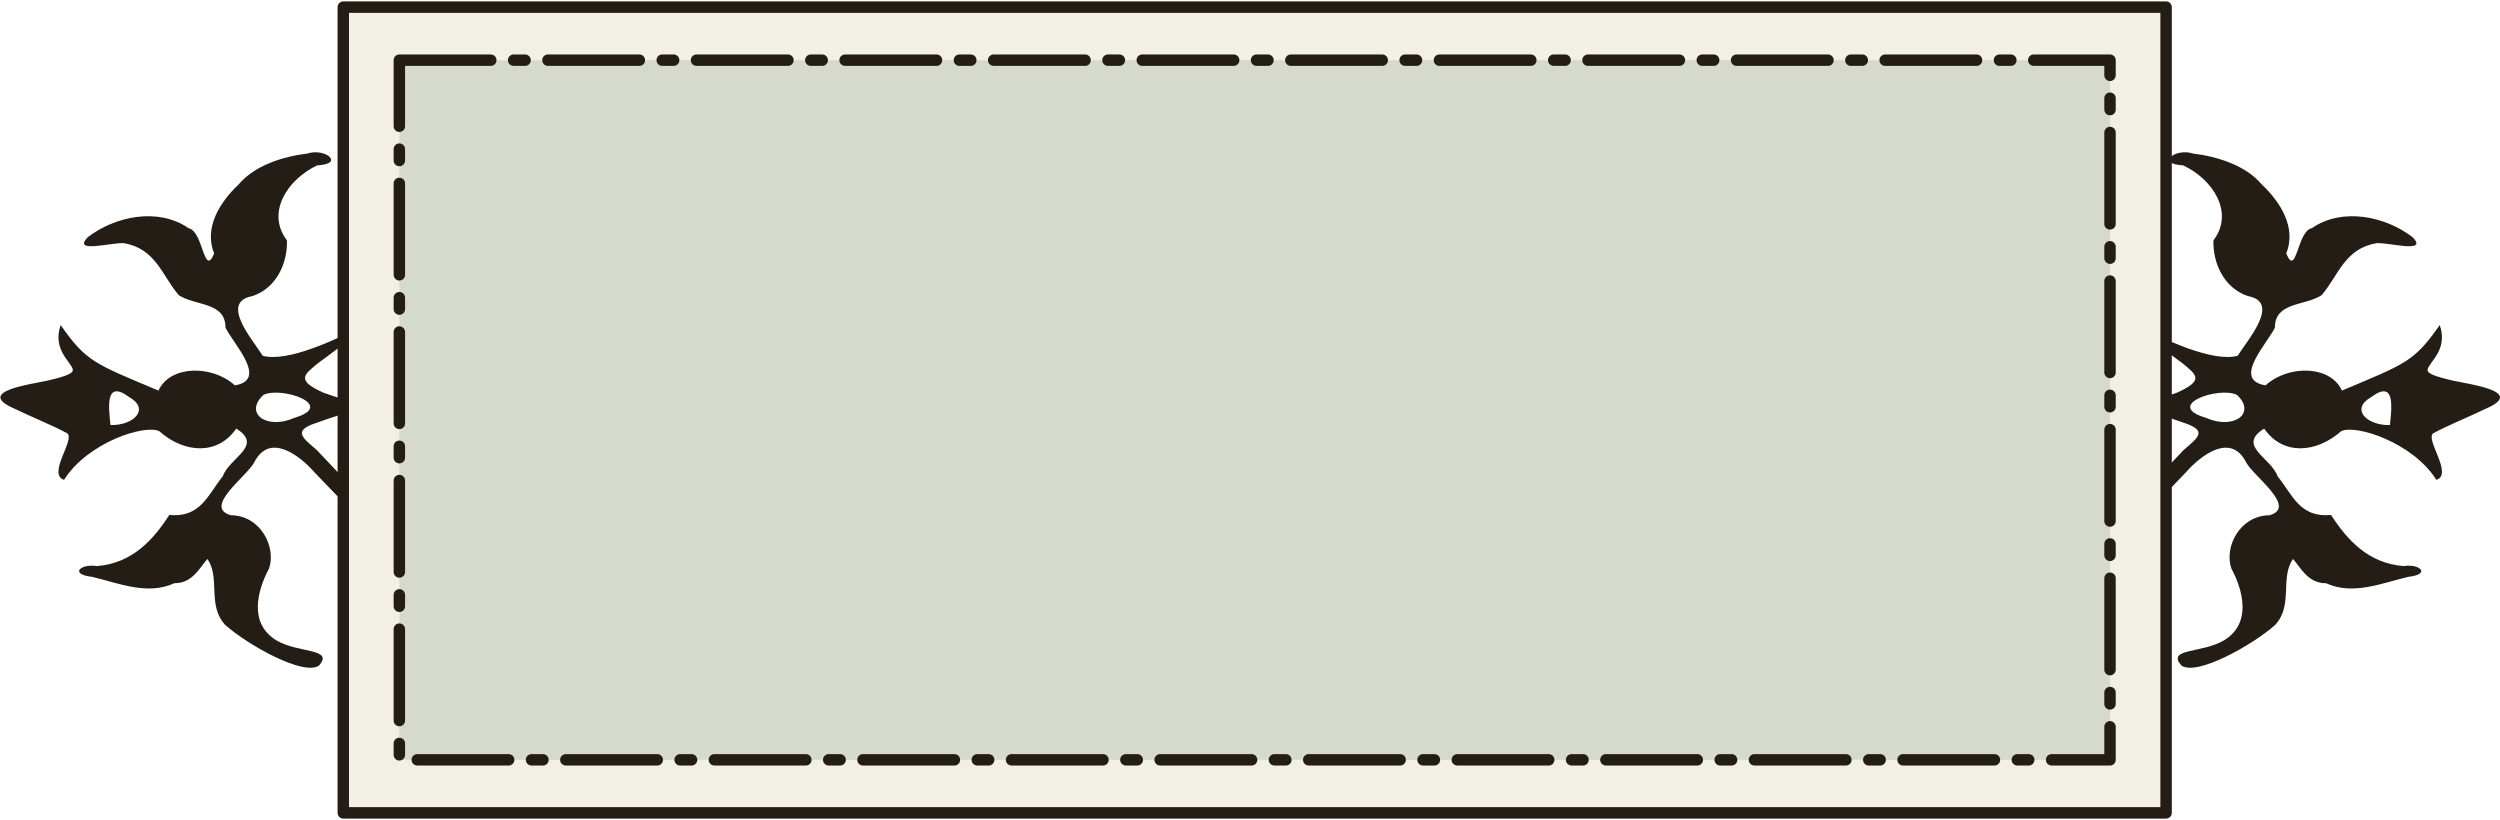
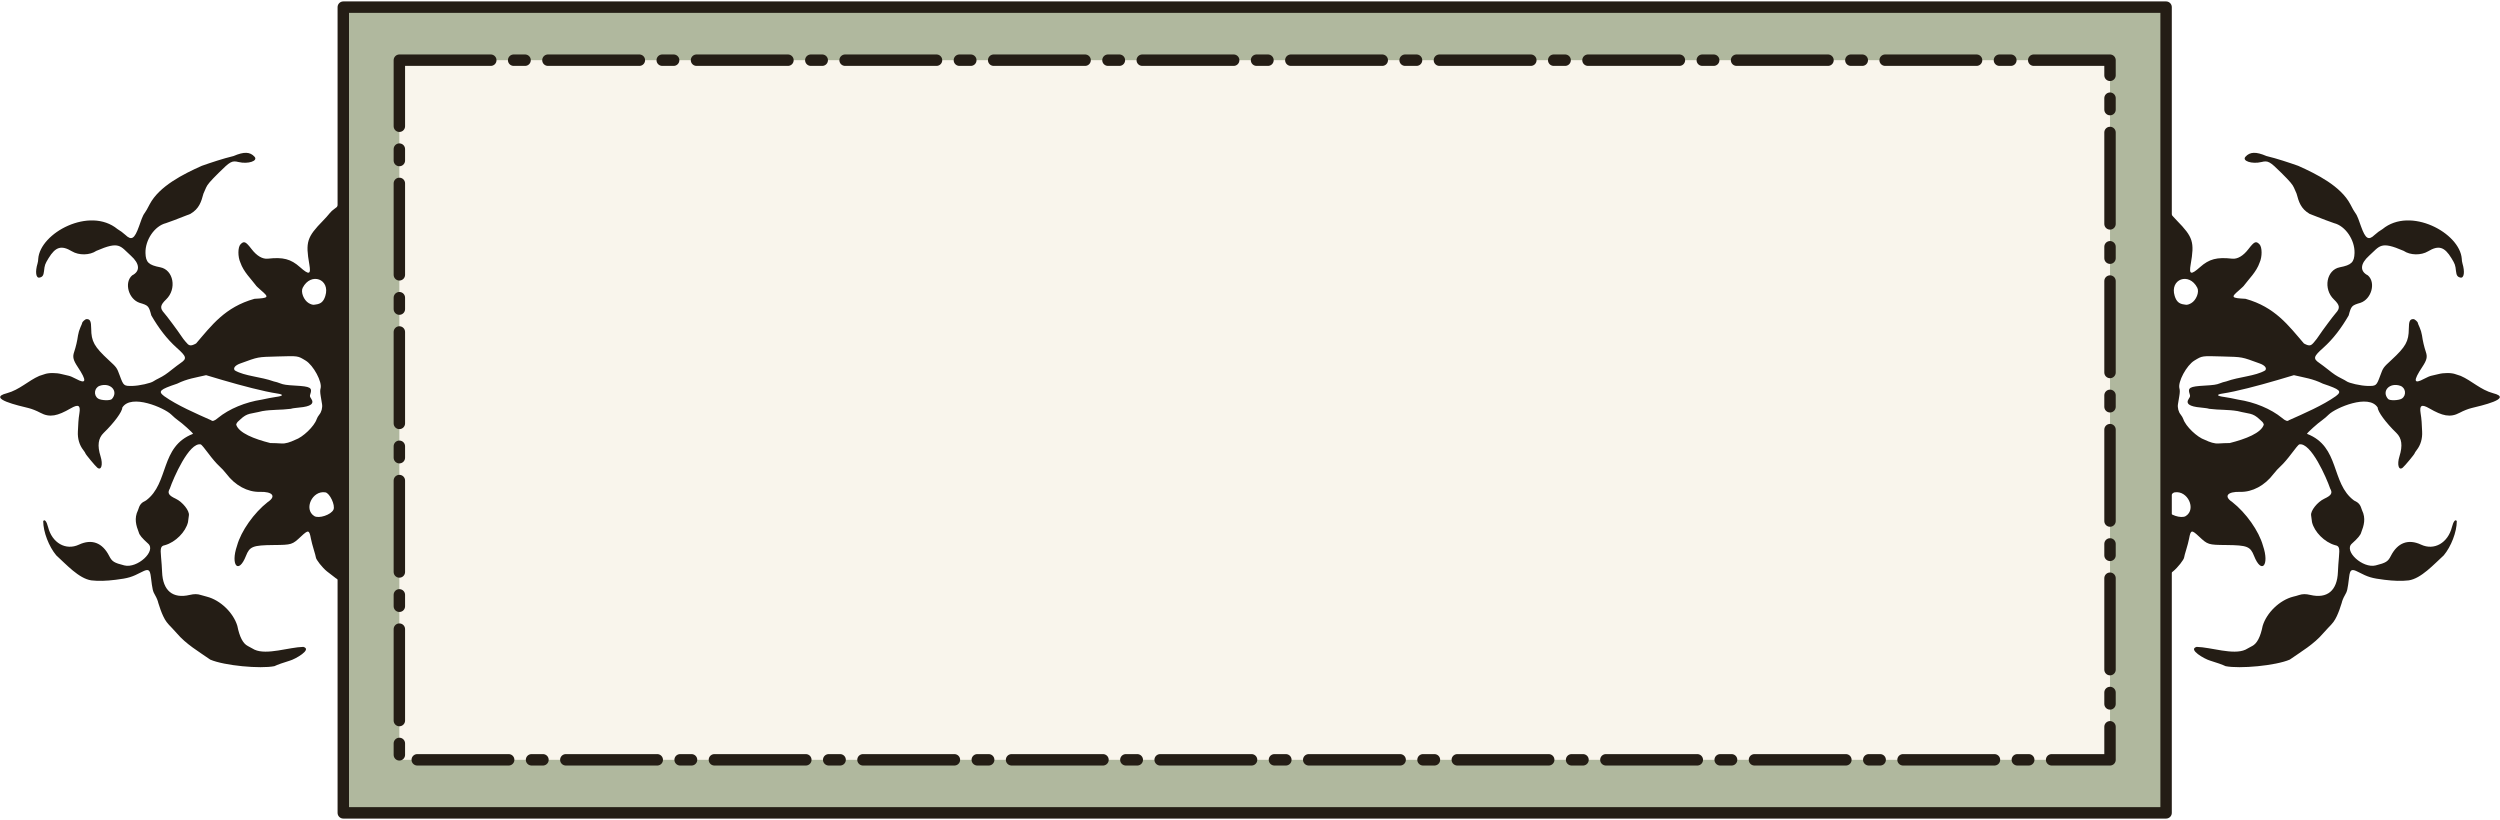
- <svg xmlns="http://www.w3.org/2000/svg" xml:space="preserve" width="875" height="287" viewBox="0 0 231.51 75.935">
-   <path d="M202.01 61.636c-1.423-1.616 1.855-1.12 3.922-2.325 2.582-1.55 1.82-4.572.7-6.67-.685-1.992.788-4.903 3.525-4.925 2.615-.731-1.402-3.55-2.145-4.879-1.417-2.833-4.21-.673-5.595.91-20.678 21.61-16.208 14.701-.216-2.062 1.353-1.169 2.21-1.764.193-2.478-30.726-10.877-29.102 6.97-.843-2.824 2.618-1.165 1.852-1.671.582-2.723-46.537-34.657-3.86 1.619 5.081-.71.873-1.423 4.056-4.975.947-5.533-2.276-.768-3.257-3.141-3.187-5.162 1.967-2.575-.068-5.659-2.8-6.94-2.613-.14-.707-1.634.883-1.1 2.322.28 4.906 1.112 6.375 2.847 1.785 1.684 3.24 4.044 2.282 6.414.96 2.283.996-2.074 2.368-2.345 2.832-1.954 6.819-1.104 9.344.84 1.449 1.51-2.101.493-3.33.543-2.996.51-3.537 2.995-5.107 4.823-1.553 1.008-4.326.613-4.323 2.995-.654 1.43-4.028 4.85-.868 5.352 2.155-1.94 6.035-1.84 7.071.487 5.9-2.49 6.68-2.658 9.06-6.071.816 2.348-1.068 3.468-1.128 4.153-.026.3.535.577 2.34.991 1.47.33 6.646.983 3.217 2.53-2.183 1.041-3.586 1.573-5.025 2.344-.8.546 1.878 3.79.286 4.32-2.206-3.494-7.498-5.16-8.817-4.51-2.346 2.07-5.424 2.242-7.132-.24-2.573 1.604.643 2.684 1.247 4.422 1.381 1.702 2.037 3.851 4.95 3.579 1.519 2.342 3.439 4.464 6.71 4.734 1.51-.248 2.574.759.44.995-2.448.575-5.111 1.74-7.618.59-1.684.026-2.393-1.512-3.056-2.245-1.224 1.717.04 4.3-1.659 6.115-2.123 1.875-7.24 4.74-8.675 3.758zm19.308-22.274c.124-1.396.6-4.316-1.723-2.598-2.023 1.144-.357 2.66 1.722 2.598zm-14.17-2.795c-1.667-.821-6.826.963-2.862 2.127 2.579 1.147 4.699-.43 2.862-2.127zM29.537 61.636c1.423-1.616-1.856-1.12-3.923-2.325-2.582-1.55-1.819-4.572-.699-6.67.684-1.992-.789-4.903-3.526-4.925-2.615-.731 1.402-3.55 2.145-4.879 1.417-2.833 4.211-.673 5.595.91 20.678 21.61 16.208 14.701.216-2.062-1.352-1.169-2.21-1.764-.193-2.478 30.727-10.877 29.103 6.97.843-2.824-2.618-1.165-1.852-1.671-.581-2.723 46.536-34.657 3.86 1.619-5.082-.71-.873-1.423-4.056-4.975-.947-5.533 2.276-.768 3.257-3.141 3.187-5.162-1.967-2.575.068-5.659 2.8-6.94 2.613-.14.707-1.634-.883-1.1-2.322.28-4.906 1.112-6.375 2.847-1.785 1.684-3.24 4.044-2.282 6.414-.96 2.283-.996-2.074-2.368-2.345-2.832-1.954-6.818-1.104-9.343.84-1.45 1.51 2.1.493 3.329.543 2.996.51 3.537 2.995 5.107 4.823 1.553 1.008 4.326.613 4.323 2.995.654 1.43 4.028 4.85.868 5.352-2.155-1.94-6.035-1.84-7.07.487-5.9-2.49-6.68-2.658-9.06-6.071-.816 2.348 1.067 3.468 1.127 4.153.026.3-.535.577-2.34.991-1.47.33-6.646.983-3.216 2.53 2.183 1.041 3.586 1.573 5.025 2.344.799.546-1.878 3.79-.286 4.32 2.205-3.494 7.498-5.16 8.816-4.51 2.346 2.07 5.424 2.242 7.133-.24 2.573 1.604-.644 2.684-1.248 4.422-1.381 1.702-2.037 3.851-4.95 3.579-1.518 2.342-3.438 4.464-6.71 4.734-1.51-.248-2.573.759-.44.995 2.449.575 5.112 1.74 7.618.59 1.684.026 2.393-1.512 3.056-2.245 1.224 1.717-.04 4.3 1.659 6.115 2.124 1.875 7.241 4.74 8.675 3.758zM10.229 39.362c-.125-1.396-.6-4.316 1.723-2.598 2.022 1.144.357 2.66-1.723 2.598zm14.17-2.795c1.667-.821 6.826.963 2.862 2.127-2.58 1.147-4.7-.43-2.862-2.127z" style="display:inline;fill:#241d15;fill-opacity:1;stroke:none;stroke-width:.095;stroke-opacity:1" />
-   <path d="M31.79.661h168.799v74.613H31.79Z" style="display:inline;opacity:1;fill:#f2efe5;stroke:#241d15;stroke-width:1.058;stroke-linecap:round;stroke-linejoin:round;stroke-dasharray:none;stroke-dashoffset:0;stroke-opacity:1;stop-color:#000" />
-   <path d="M36.982 5.573h158.414v64.789H36.982z" style="display:inline;opacity:1;fill:#d6dacc;fill-opacity:1;stroke:#241d15;stroke-width:1.058;stroke-linecap:round;stroke-linejoin:round;stroke-dasharray:8.467,2.117,1.058,2.117;stroke-dashoffset:0;stroke-opacity:1;stop-color:#000" />
+ <svg xmlns="http://www.w3.org/2000/svg" xml:space="preserve" width="875" height="287" viewBox="0 0 231.51 75.935" version="1.1" id="svg5145">
+   <defs id="defs5149" />
+   <path d="m 206.101,61.69 c -0.254,-0.125 -0.879,-0.348 -1.441,-0.515 -0.471,-0.129 -2.105,-1.04 -1.236,-1.272 1.317,0.029 3.38,0.78 4.513,0.26 0.207,-0.118 0.417,-0.233 0.628,-0.342 0.446,-0.228 0.763,-0.84 0.969,-1.868 0.365,-1.202 1.557,-2.376 2.826,-2.7 0.18,-0.04 0.357,-0.09 0.533,-0.148 0.32,-0.109 0.632,-0.112 1.048,-0.013 1.571,0.374 2.498,-0.397 2.56,-2.132 0.02,-0.448 0.05,-0.895 0.092,-1.342 0.086,-0.888 0.033,-1.057 -0.356,-1.133 -0.986,-0.275 -1.919,-1.235 -2.135,-2.127 a 22.128,22.128 0 0 0 -0.084,-0.635 c -0.065,-0.422 0.582,-1.239 1.22,-1.539 0.666,-0.312 0.788,-0.526 0.544,-0.946 -0.326,-0.954 -1.787,-4.327 -2.872,-4.082 -0.06,0.02 -0.373,0.396 -0.697,0.835 -0.325,0.44 -0.765,0.954 -0.979,1.143 -0.213,0.19 -0.527,0.528 -0.696,0.754 -0.806,1.07 -1.963,1.692 -3.09,1.66 -1.192,-0.033 -1.538,0.412 -0.733,0.942 1.276,1 2.469,2.685 2.843,4.038 0.63,1.822 -0.133,2.702 -0.825,0.949 -0.344,-0.873 -0.632,-0.986 -2.557,-1.005 -1.692,-0.016 -1.722,-0.025 -2.546,-0.797 -0.678,-0.636 -0.76,-0.617 -0.912,0.205 -0.042,0.227 -0.161,0.686 -0.265,1.018 -0.104,0.333 -0.19,0.654 -0.192,0.716 -0.008,0.202 -0.606,0.959 -1.02,1.292 -0.745,0.595 -1.07,0.828 -1.162,0.826 -0.118,-0.002 -0.456,0.35 -0.603,0.63 -0.302,0.575 -0.417,0.836 -0.42,0.955 -0.007,0.288 -0.17,0.692 -0.294,0.727 -0.491,0.136 -0.71,-0.762 -0.507,-2.091 0.185,-1.208 0.23,-1.91 0.153,-2.397 -0.038,-0.247 -0.08,-0.897 -0.093,-1.444 -0.031,-1.34 -0.331,-1.809 -0.879,-1.375 -0.597,0.475 -0.902,0.532 -1.33,0.25 -0.894,-0.586 -1.178,-1.173 -0.84,-1.733 0.662,-1.094 0.984,-1.253 2.116,-1.048 0.853,0.156 0.812,0.241 0.862,-1.79 0.03,-1.208 0.02,-1.775 -0.033,-1.873 -0.05,-0.09 -0.071,-0.591 -0.063,-1.42 0.007,-0.705 0,-1.525 -0.016,-1.825 -0.074,-1.312 -0.056,-2.648 0.041,-3.133 0.039,-0.193 0.066,-0.711 0.063,-1.15 -0.004,-0.44 -0.008,-1.377 -0.008,-2.08 0,-0.705 -0.034,-1.462 -0.074,-1.684 -0.057,-0.318 -0.045,-0.798 0.055,-2.238 0.142,-2.064 0.144,-2.06 -0.37,-2.068 -0.223,-0.005 -0.746,0.189 -0.825,0.304 -0.25,0.363 -1.375,0.332 -1.656,-0.045 -1.046,-1.404 1.064,-3.285 2.24,-1.999 0.38,0.415 0.595,0.134 0.61,-0.795 0.008,-0.414 0.075,-1.223 0.15,-1.796 0.113,-0.862 0.124,-1.111 0.064,-1.438 -0.08,-0.431 -0.067,-1.693 0.024,-2.33 0.045,-0.317 0.033,-0.453 -0.057,-0.656 -0.33,-0.736 0.11,-2.261 0.565,-1.96 0.16,0.105 0.506,0.953 0.503,1.233 -0.002,0.112 0.068,0.348 0.155,0.526 0.087,0.178 0.158,0.36 0.157,0.403 0,0.044 0.098,0.19 0.218,0.324 0.121,0.134 0.237,0.294 0.259,0.355 0.021,0.06 0.154,0.181 0.294,0.27 0.141,0.088 0.341,0.272 0.445,0.41 0.104,0.139 0.376,0.443 0.604,0.676 1.5,1.534 1.64,1.98 1.277,4.055 -0.167,0.954 0.019,1.008 0.872,0.25 0.842,-0.748 1.558,-0.936 2.964,-0.778 0.495,0.055 1.024,-0.253 1.507,-0.88 0.553,-0.718 0.705,-0.784 1.03,-0.448 0.253,0.26 0.259,1.154 0.011,1.69 -0.29,0.86 -1.023,1.55 -1.428,2.101 0,0.03 -0.219,0.24 -0.485,0.469 -0.765,0.654 -0.72,0.714 0.609,0.785 2.735,0.763 3.98,2.476 5.406,4.135 0.535,0.293 0.672,0.208 0.957,-0.143 0.153,-0.174 0.294,-0.359 0.421,-0.555 0.289,-0.444 1.345,-1.864 1.577,-2.119 0.414,-0.456 0.375,-0.729 -0.179,-1.26 -1.012,-0.97 -0.689,-2.74 0.545,-2.978 1.076,-0.206 1.343,-0.464 1.366,-1.322 0.035,-1.213 -0.85,-2.505 -1.89,-2.763 -0.147,-0.038 -1.161,-0.42 -2.27,-0.86 -0.816,-0.48 -1.002,-1.114 -1.207,-1.875 l -0.247,-0.563 c -0.123,-0.282 -0.37,-0.57 -1.148,-1.345 -1.09,-1.083 -1.243,-1.168 -1.86,-1.018 -0.879,0.212 -1.826,-0.102 -1.478,-0.49 0.413,-0.463 0.98,-0.482 1.941,-0.067 1.013,0.245 2.064,0.6 2.942,0.907 1.727,0.772 3.945,1.885 4.828,3.561 0.175,0.35 0.382,0.713 0.46,0.806 0.08,0.092 0.203,0.333 0.276,0.536 l 0.255,0.709 c 0.417,1.158 0.69,1.329 1.258,0.787 0.227,-0.206 0.473,-0.387 0.734,-0.541 2.573,-2.113 7.169,0.353 7.338,2.76 -0.003,0.107 0.025,0.295 0.062,0.418 0.236,0.784 0.152,1.385 -0.184,1.315 -0.272,-0.057 -0.37,-0.198 -0.413,-0.591 -0.06,-0.574 -0.091,-0.66 -0.421,-1.204 -0.646,-1.063 -1.19,-1.223 -2.168,-0.637 -0.649,0.389 -1.653,0.37 -2.259,-0.044 -2.15,-0.931 -2.186,-0.465 -3.198,0.449 -0.833,0.748 -0.877,1.436 -0.116,1.822 0.758,0.655 0.343,2.194 -0.686,2.541 -0.812,0.24 -0.856,0.286 -1.09,1.168 -0.683,1.178 -1.43,2.171 -2.349,2.994 -0.924,0.822 -0.969,1 -0.36,1.417 0.172,0.118 0.516,0.376 0.763,0.574 0.579,0.463 0.8,0.61 1.272,0.848 0.211,0.106 0.422,0.222 0.467,0.259 0.223,0.176 1.33,0.424 1.95,0.436 0.805,0.015 0.827,-0.003 1.18,-0.959 0.273,-0.741 0.273,-0.741 1.036,-1.445 1.326,-1.226 1.6,-1.72 1.609,-2.89 0.004,-0.707 0.098,-0.9 0.433,-0.894 0.117,0.002 0.404,0.257 0.402,0.357 0,0.03 0.072,0.212 0.163,0.404 0.104,0.235 0.178,0.483 0.221,0.738 0.074,0.53 0.196,1.05 0.363,1.556 0.155,0.447 0.082,0.748 -0.335,1.375 -0.863,1.298 -0.809,1.632 0.179,1.095 0.246,-0.134 0.545,-0.26 0.663,-0.28 0.217,-0.044 0.433,-0.094 0.648,-0.152 0.517,-0.136 1.226,-0.131 1.598,0.012 0.155,0.058 0.313,0.11 0.472,0.155 1.015,0.442 1.838,1.292 3.002,1.604 1.924,0.486 -1.183,1.169 -1.99,1.37 -0.32,0.077 -0.757,0.25 -1.1,0.435 -0.893,0.484 -1.616,0.29 -2.808,-0.395 -0.73,-0.422 -0.942,-0.303 -0.817,0.46 0.043,0.258 0.074,0.52 0.093,0.782 l 0.046,0.896 c 0.035,0.658 -0.138,1.249 -0.502,1.714 -0.107,0.137 -0.195,0.276 -0.196,0.308 -0.002,0.075 -0.915,1.174 -1.1,1.324 -0.375,0.303 -0.543,-0.284 -0.301,-1.051 0.312,-0.994 0.221,-1.677 -0.288,-2.169 -0.962,-0.928 -1.732,-1.973 -1.724,-2.34 -0.818,-1.325 -3.909,0.033 -4.524,0.63 a 5.7,5.7 0 0 1 -0.637,0.545 c -0.358,0.237 -1.39,1.165 -1.391,1.252 3.08,1.18 2.194,4.567 4.35,6.168 0.449,0.212 0.588,0.38 0.747,0.904 0.376,0.762 0.167,1.445 -0.073,2.05 -0.054,0.24 -0.31,0.548 -0.87,1.048 -0.77,0.688 1.011,2.314 2.206,2.015 0.952,-0.24 1.14,-0.356 1.405,-0.878 0.627,-1.231 1.615,-1.6 2.802,-1.045 1.214,0.568 2.484,-0.156 2.857,-1.631 0.133,-0.526 0.32,-0.755 0.45,-0.551 -0.003,1.012 -0.527,2.357 -1.208,3.172 -0.923,0.84 -2.095,2.146 -3.243,2.318 -0.665,0.074 -1.345,0.058 -2.252,-0.054 -1.177,-0.146 -1.493,-0.241 -2.433,-0.728 -0.607,-0.315 -0.749,-0.235 -0.835,0.465 -0.146,1.2 -0.174,1.32 -0.405,1.714 -0.127,0.216 -0.253,0.527 -0.281,0.69 -0.125,0.42 -0.292,0.882 -0.458,1.232 -0.21,0.438 -0.355,0.633 -0.828,1.11 a 8.8,8.8 0 0 0 -0.416,0.455 c -0.882,1.038 -2.032,1.7 -3.113,2.455 -1.31,0.562 -4.625,0.865 -5.936,0.606 z m -3.688,-13.903 c 1,-0.634 0.172,-2.394 -1.033,-2.193 -0.407,0.068 -0.935,1.194 -0.751,1.599 0.218,0.48 1.362,0.861 1.784,0.594 z m 4.065,-6.759 c 1.49,-0.374 2.921,-0.932 3.16,-1.706 -0.052,-0.222 -0.177,-0.29 -0.373,-0.473 -0.674,-0.649 -0.983,-0.501 -2.037,-0.778 -0.947,-0.16 -1.664,-0.088 -2.663,-0.215 -0.053,-0.032 -0.402,-0.085 -0.775,-0.118 -1.059,-0.092 -1.413,-0.357 -1.096,-0.819 0.128,-0.186 0.14,-0.25 0.081,-0.42 -0.204,-0.602 -0.01,-0.712 1.386,-0.79 0.819,-0.047 1.104,-0.089 1.392,-0.205 0.195,-0.08 0.397,-0.14 0.603,-0.183 1.194,-0.437 2.697,-0.484 3.61,-1.02 0.179,-0.208 -0.024,-0.467 -0.501,-0.64 -1.729,-0.63 -1.551,-0.597 -3.467,-0.651 -1.938,-0.055 -1.846,-0.068 -2.59,0.38 -0.723,0.437 -1.555,1.988 -1.383,2.58 0.048,0.165 0.044,0.376 -0.013,0.712 l -0.123,0.738 c -0.055,0.336 0.051,0.74 0.26,0.984 0.089,0.107 0.195,0.29 0.234,0.408 0.22,0.666 1.28,1.683 2.001,1.922 0.46,0.22 0.89,0.359 1.246,0.334 0.349,-0.024 0.698,-0.037 1.048,-0.04 z m 5.464,-2.104 c 1.412,-0.629 3.178,-1.393 4.367,-2.24 0.59,-0.448 0.423,-0.609 -1.2,-1.154 -0.946,-0.467 -1.704,-0.556 -2.685,-0.788 -1.992,0.603 -3.907,1.15 -5.522,1.499 -0.356,0.077 -0.827,0.166 -1.048,0.197 -0.651,0.094 -0.595,0.23 0.132,0.325 0.254,0.034 0.84,0.145 1.303,0.248 1.485,0.227 2.997,0.842 4.037,1.693 0.285,0.255 0.531,0.343 0.616,0.22 z m 10.487,-2.018 c 0.444,-0.299 0.353,-1.006 -0.152,-1.179 -0.993,-0.342 -1.768,0.497 -1.13,1.222 0.15,0.17 1.009,0.14 1.283,-0.043 z m -19.515,-8.831 c 0.466,-0.27 0.768,-1.032 0.565,-1.427 -0.756,-1.474 -2.585,-0.808 -2.093,0.763 0.161,0.512 0.406,0.73 0.888,0.787 0.265,0.075 0.437,-0.016 0.64,-0.123 z m -5.174,7.312 c 0.003,-0.122 0.018,-0.172 0.034,-0.111 a 0.493,0.493 0 0 1 -0.006,0.224 c -0.019,0.06 -0.031,0.01 -0.029,-0.113 z m -172.331,26.303 c 0.255,-0.125 0.88,-0.348 1.442,-0.515 0.471,-0.129 2.104,-1.04 1.236,-1.272 -1.317,0.029 -3.38,0.78 -4.513,0.26 a 16.599,16.599 0 0 0 -0.629,-0.342 c -0.446,-0.228 -0.762,-0.84 -0.968,-1.868 -0.365,-1.202 -1.557,-2.376 -2.826,-2.7 a 5.884,5.884 0 0 1 -0.533,-0.148 c -0.321,-0.109 -0.632,-0.112 -1.048,-0.013 -1.572,0.374 -2.499,-0.397 -2.56,-2.132 -0.02,-0.448 -0.05,-0.895 -0.093,-1.342 -0.085,-0.888 -0.032,-1.057 0.357,-1.133 0.986,-0.275 1.919,-1.235 2.134,-2.127 0.027,-0.222 0.065,-0.508 0.085,-0.635 0.065,-0.422 -0.583,-1.239 -1.22,-1.539 -0.666,-0.312 -0.788,-0.526 -0.544,-0.946 0.326,-0.954 1.787,-4.327 2.872,-4.082 0.06,0.02 0.373,0.396 0.697,0.835 0.324,0.44 0.765,0.954 0.978,1.143 0.214,0.19 0.528,0.528 0.697,0.754 0.806,1.07 1.963,1.692 3.089,1.66 1.193,-0.033 1.539,0.412 0.734,0.942 -1.277,1 -2.47,2.685 -2.843,4.038 -0.63,1.822 0.133,2.702 0.824,0.949 0.344,-0.873 0.632,-0.986 2.557,-1.005 1.693,-0.016 1.723,-0.025 2.546,-0.797 0.679,-0.636 0.76,-0.617 0.912,0.205 0.043,0.227 0.162,0.686 0.265,1.018 0.104,0.333 0.19,0.654 0.193,0.716 0.008,0.202 0.605,0.959 1.02,1.292 0.745,0.595 1.07,0.828 1.162,0.826 0.118,-0.002 0.456,0.35 0.602,0.63 0.303,0.575 0.418,0.836 0.42,0.955 0.008,0.288 0.171,0.692 0.294,0.727 0.492,0.136 0.71,-0.762 0.508,-2.091 -0.185,-1.208 -0.23,-1.91 -0.154,-2.397 0.039,-0.247 0.08,-0.897 0.094,-1.444 0.031,-1.34 0.331,-1.809 0.878,-1.375 0.598,0.475 0.903,0.532 1.331,0.25 0.894,-0.586 1.178,-1.173 0.84,-1.733 -0.662,-1.094 -0.984,-1.253 -2.117,-1.048 -0.852,0.156 -0.811,0.241 -0.862,-1.79 -0.03,-1.208 -0.02,-1.775 0.034,-1.873 0.05,-0.09 0.071,-0.591 0.062,-1.42 -0.007,-0.705 0,-1.525 0.017,-1.825 0.073,-1.312 0.056,-2.648 -0.041,-3.133 -0.039,-0.193 -0.067,-0.711 -0.063,-1.15 0.004,-0.44 0.008,-1.377 0.008,-2.08 0,-0.705 0.034,-1.462 0.074,-1.684 0.057,-0.318 0.045,-0.798 -0.054,-2.238 -0.143,-2.064 -0.144,-2.06 0.37,-2.068 0.222,-0.005 0.745,0.189 0.824,0.304 0.25,0.363 1.375,0.332 1.656,-0.045 1.046,-1.404 -1.064,-3.285 -2.24,-1.999 -0.38,0.415 -0.595,0.134 -0.61,-0.795 a 19.629,19.629 0 0 0 -0.15,-1.796 c -0.113,-0.862 -0.124,-1.111 -0.064,-1.438 0.08,-0.431 0.067,-1.693 -0.024,-2.33 -0.045,-0.317 -0.032,-0.453 0.057,-0.656 0.33,-0.736 -0.11,-2.261 -0.565,-1.96 -0.16,0.105 -0.506,0.953 -0.503,1.233 0.002,0.112 -0.067,0.348 -0.155,0.526 -0.087,0.178 -0.158,0.36 -0.157,0.403 0,0.044 -0.097,0.19 -0.218,0.324 -0.121,0.134 -0.237,0.294 -0.259,0.355 -0.02,0.06 -0.153,0.181 -0.294,0.27 a 1.995,1.995 0 0 0 -0.445,0.41 9.318,9.318 0 0 1 -0.604,0.676 c -1.5,1.534 -1.64,1.98 -1.277,4.055 0.167,0.954 -0.019,1.008 -0.872,0.25 -0.842,-0.748 -1.558,-0.936 -2.964,-0.778 -0.495,0.055 -1.024,-0.253 -1.507,-0.88 -0.553,-0.718 -0.705,-0.784 -1.03,-0.448 -0.253,0.26 -0.259,1.154 -0.011,1.69 0.29,0.86 1.023,1.55 1.428,2.101 0,0.03 0.219,0.24 0.485,0.469 0.765,0.654 0.72,0.714 -0.609,0.785 -2.735,0.763 -3.98,2.476 -5.406,4.135 -0.535,0.293 -0.672,0.208 -0.957,-0.143 a 4.7,4.7 0 0 1 -0.421,-0.555 c -0.289,-0.444 -1.345,-1.864 -1.576,-2.119 -0.415,-0.456 -0.376,-0.729 0.178,-1.26 1.012,-0.97 0.689,-2.74 -0.545,-2.978 -1.076,-0.206 -1.343,-0.464 -1.366,-1.322 -0.034,-1.213 0.85,-2.505 1.89,-2.763 0.148,-0.038 1.161,-0.42 2.27,-0.86 0.816,-0.48 1.002,-1.114 1.207,-1.875 l 0.247,-0.563 c 0.123,-0.282 0.37,-0.57 1.148,-1.345 1.09,-1.083 1.243,-1.168 1.86,-1.018 0.88,0.212 1.826,-0.102 1.478,-0.49 -0.413,-0.463 -0.98,-0.482 -1.941,-0.067 -1.013,0.245 -2.064,0.6 -2.942,0.907 -1.727,0.772 -3.945,1.885 -4.828,3.561 -0.175,0.35 -0.382,0.713 -0.46,0.806 -0.079,0.092 -0.203,0.333 -0.276,0.536 l -0.255,0.709 c -0.416,1.158 -0.69,1.329 -1.258,0.787 a 4.456,4.456 0 0 0 -0.734,-0.541 c -2.573,-2.113 -7.169,0.353 -7.338,2.76 a 1.61,1.61 0 0 1 -0.062,0.418 c -0.236,0.784 -0.152,1.385 0.184,1.315 0.273,-0.057 0.37,-0.198 0.413,-0.591 0.06,-0.574 0.091,-0.66 0.421,-1.204 0.646,-1.063 1.19,-1.223 2.168,-0.637 0.649,0.389 1.653,0.37 2.259,-0.044 2.15,-0.931 2.186,-0.465 3.198,0.449 0.833,0.748 0.877,1.436 0.117,1.822 -0.759,0.655 -0.343,2.194 0.685,2.541 0.812,0.24 0.857,0.286 1.09,1.168 0.684,1.178 1.43,2.171 2.349,2.994 0.924,0.822 0.969,1 0.36,1.417 -0.172,0.118 -0.516,0.376 -0.763,0.574 -0.578,0.463 -0.8,0.61 -1.272,0.848 a 4.573,4.573 0 0 0 -0.467,0.259 c -0.223,0.176 -1.33,0.424 -1.95,0.436 -0.805,0.015 -0.827,-0.003 -1.18,-0.959 -0.273,-0.741 -0.273,-0.741 -1.036,-1.445 -1.326,-1.226 -1.6,-1.72 -1.608,-2.89 -0.005,-0.707 -0.099,-0.9 -0.434,-0.894 -0.117,0.002 -0.404,0.257 -0.401,0.357 0,0.03 -0.073,0.212 -0.164,0.404 a 3.14,3.14 0 0 0 -0.221,0.738 8.859,8.859 0 0 1 -0.363,1.556 c -0.155,0.447 -0.082,0.748 0.335,1.375 0.863,1.298 0.809,1.632 -0.179,1.095 -0.246,-0.134 -0.545,-0.26 -0.662,-0.28 a 10.416,10.416 0 0 1 -0.649,-0.152 c -0.517,-0.136 -1.225,-0.131 -1.598,0.012 -0.155,0.058 -0.313,0.11 -0.472,0.155 -1.015,0.442 -1.838,1.292 -3.002,1.604 -1.924,0.486 1.183,1.169 1.99,1.37 0.321,0.077 0.757,0.25 1.1,0.435 0.893,0.484 1.617,0.29 2.808,-0.395 0.731,-0.422 0.943,-0.303 0.817,0.46 -0.042,0.258 -0.073,0.52 -0.092,0.782 l -0.047,0.896 c -0.035,0.658 0.138,1.249 0.502,1.714 0.107,0.137 0.195,0.276 0.196,0.308 0.002,0.075 0.915,1.174 1.1,1.324 0.375,0.303 0.543,-0.284 0.301,-1.051 -0.312,-0.994 -0.221,-1.677 0.288,-2.169 0.962,-0.928 1.732,-1.973 1.724,-2.34 0.818,-1.325 3.909,0.033 4.524,0.63 0.214,0.21 0.501,0.456 0.637,0.545 0.358,0.237 1.39,1.165 1.391,1.252 -3.08,1.18 -2.193,4.567 -4.35,6.168 -0.449,0.212 -0.588,0.38 -0.747,0.904 -0.376,0.762 -0.167,1.445 0.073,2.05 0.054,0.24 0.31,0.548 0.87,1.048 0.77,0.688 -1.01,2.314 -2.206,2.015 -0.952,-0.24 -1.14,-0.356 -1.405,-0.878 -0.627,-1.231 -1.614,-1.6 -2.802,-1.045 -1.214,0.568 -2.484,-0.156 -2.857,-1.631 -0.133,-0.526 -0.32,-0.755 -0.45,-0.551 0.004,1.012 0.527,2.357 1.208,3.172 0.923,0.84 2.095,2.146 3.243,2.318 0.665,0.074 1.345,0.058 2.252,-0.054 1.177,-0.146 1.493,-0.241 2.433,-0.728 0.607,-0.315 0.749,-0.235 0.835,0.465 0.146,1.2 0.175,1.32 0.405,1.714 0.127,0.216 0.253,0.527 0.281,0.69 0.125,0.42 0.292,0.882 0.458,1.232 0.21,0.438 0.355,0.633 0.828,1.11 0.128,0.13 0.314,0.334 0.416,0.455 0.882,1.038 2.032,1.7 3.113,2.455 1.31,0.562 4.625,0.865 5.936,0.606 z m 3.689,-13.903 c -1.001,-0.634 -0.172,-2.394 1.033,-2.193 0.406,0.068 0.935,1.194 0.751,1.599 -0.219,0.48 -1.362,0.861 -1.784,0.594 z m -4.066,-6.759 c -1.489,-0.374 -2.92,-0.932 -3.16,-1.706 0.052,-0.222 0.178,-0.29 0.374,-0.473 0.674,-0.649 0.982,-0.501 2.037,-0.778 0.947,-0.16 1.663,-0.088 2.663,-0.215 0.053,-0.032 0.401,-0.085 0.775,-0.118 1.059,-0.092 1.413,-0.357 1.096,-0.819 -0.128,-0.186 -0.14,-0.25 -0.082,-0.42 0.205,-0.602 0.011,-0.712 -1.385,-0.79 -0.82,-0.047 -1.104,-0.089 -1.392,-0.205 a 3.507,3.507 0 0 0 -0.603,-0.183 c -1.194,-0.437 -2.698,-0.484 -3.61,-1.02 -0.179,-0.208 0.024,-0.467 0.5,-0.64 1.73,-0.63 1.552,-0.597 3.468,-0.651 1.938,-0.055 1.845,-0.068 2.59,0.38 0.723,0.437 1.555,1.988 1.383,2.58 -0.048,0.165 -0.044,0.376 0.013,0.712 l 0.123,0.738 c 0.055,0.336 -0.051,0.74 -0.26,0.984 -0.09,0.107 -0.195,0.29 -0.235,0.408 -0.22,0.666 -1.28,1.683 -2,1.922 -0.46,0.22 -0.891,0.359 -1.246,0.334 a 17.88,17.88 0 0 0 -1.049,-0.04 z m -5.463,-2.104 c -1.412,-0.629 -3.179,-1.393 -4.367,-2.24 -0.59,-0.448 -0.423,-0.609 1.2,-1.154 0.946,-0.467 1.704,-0.556 2.685,-0.788 1.992,0.603 3.907,1.15 5.522,1.499 0.356,0.077 0.827,0.166 1.048,0.197 0.65,0.094 0.595,0.23 -0.132,0.325 -0.254,0.034 -0.84,0.145 -1.303,0.248 -1.485,0.227 -2.997,0.842 -4.037,1.693 -0.285,0.255 -0.531,0.343 -0.616,0.22 z m -10.487,-2.018 c -0.445,-0.299 -0.353,-1.006 0.152,-1.179 0.993,-0.342 1.768,0.497 1.13,1.222 -0.15,0.17 -1.01,0.14 -1.283,-0.043 z m 19.514,-8.831 c -0.465,-0.27 -0.767,-1.032 -0.564,-1.427 0.756,-1.474 2.585,-0.808 2.093,0.763 -0.161,0.512 -0.406,0.73 -0.888,0.787 -0.266,0.075 -0.437,-0.016 -0.64,-0.123 z m 5.175,7.312 c -0.003,-0.122 -0.018,-0.172 -0.034,-0.111 a 0.498,0.498 0 0 0 0.006,0.224 c 0.018,0.06 0.03,0.01 0.028,-0.113 z" style="fill:#241d15;fill-opacity:1;stroke-width:0.066" id="path3455" />
+   <path d="M31.79.661h168.799v74.613H31.79Z" style="display:inline;opacity:1;fill:#b0b89e;stroke:#241d15;stroke-width:1.058;stroke-linecap:round;stroke-linejoin:round;stroke-dasharray:none;stroke-dashoffset:0;stroke-opacity:1;stop-color:#000;fill-opacity:1" id="path5141" />
+   <path d="M36.982 5.573h158.414v64.789H36.982z" style="display:inline;opacity:1;fill:#f9f5ec;fill-opacity:1;stroke:#241d15;stroke-width:1.058;stroke-linecap:round;stroke-linejoin:round;stroke-dasharray:8.467, 2.117, 1.058, 2.117;stroke-dashoffset:0;stroke-opacity:1;stop-color:#000" id="path5143" />
</svg>
